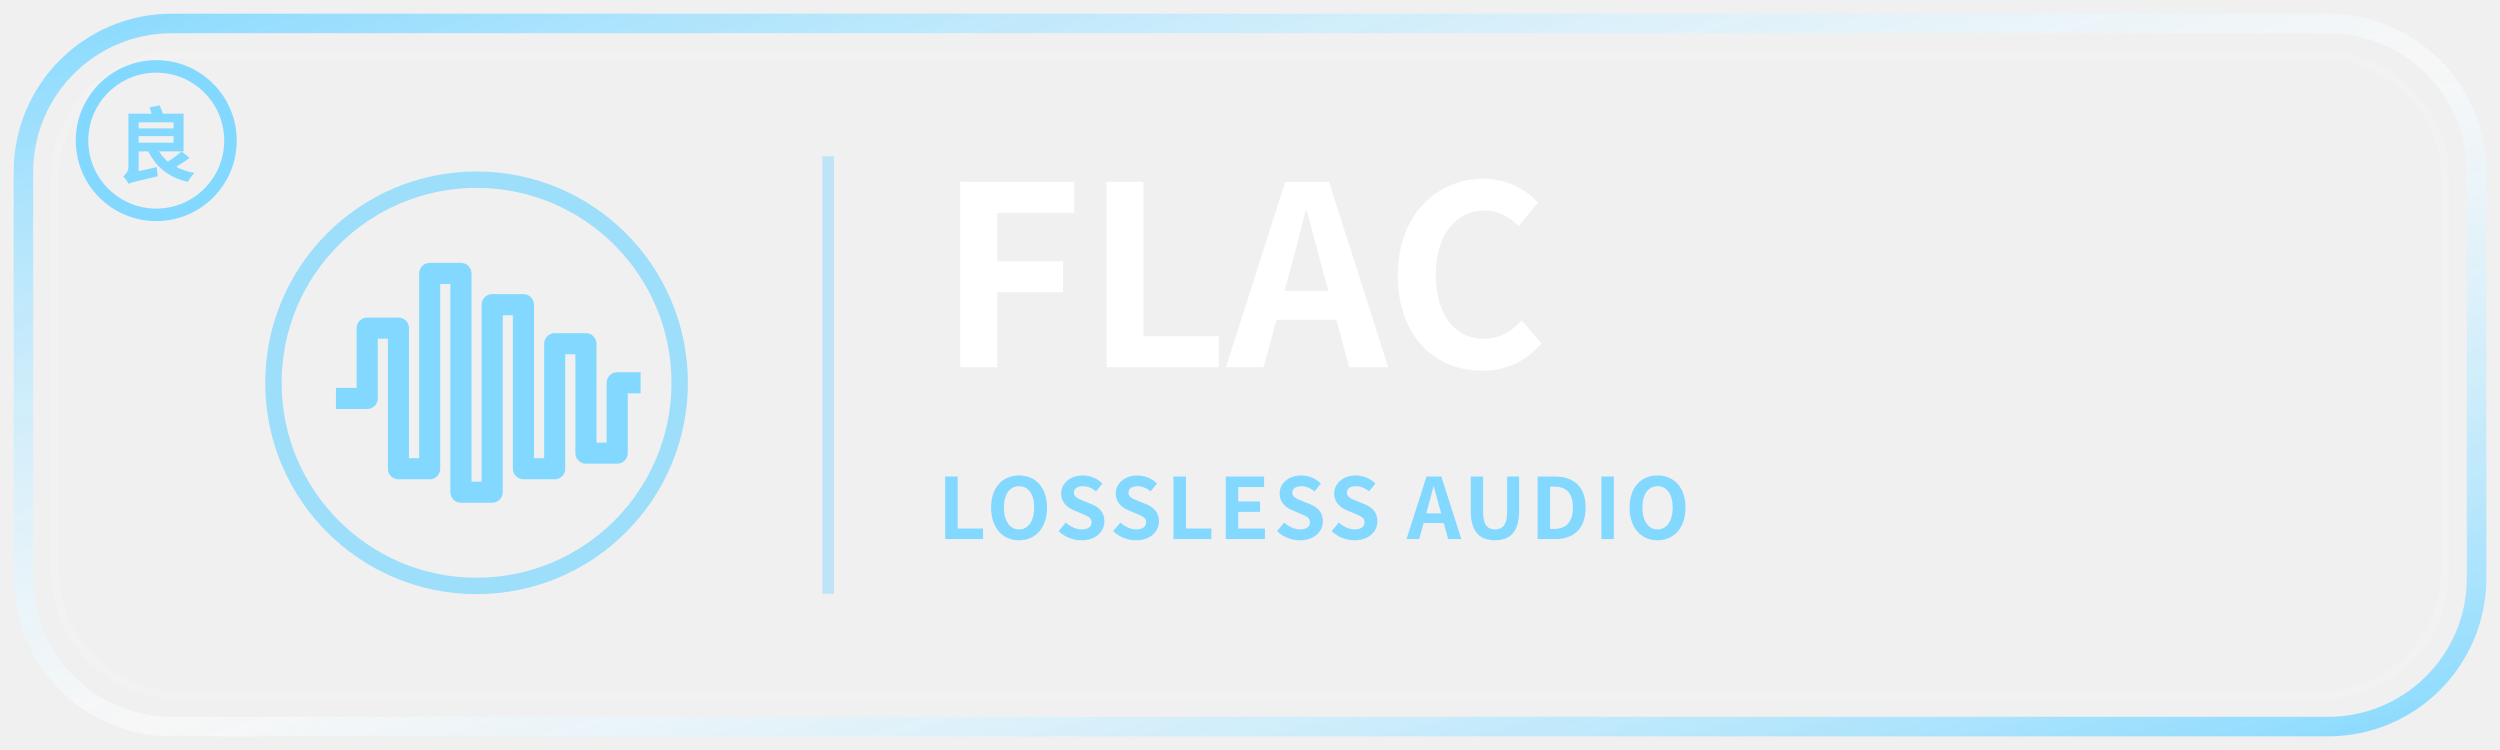
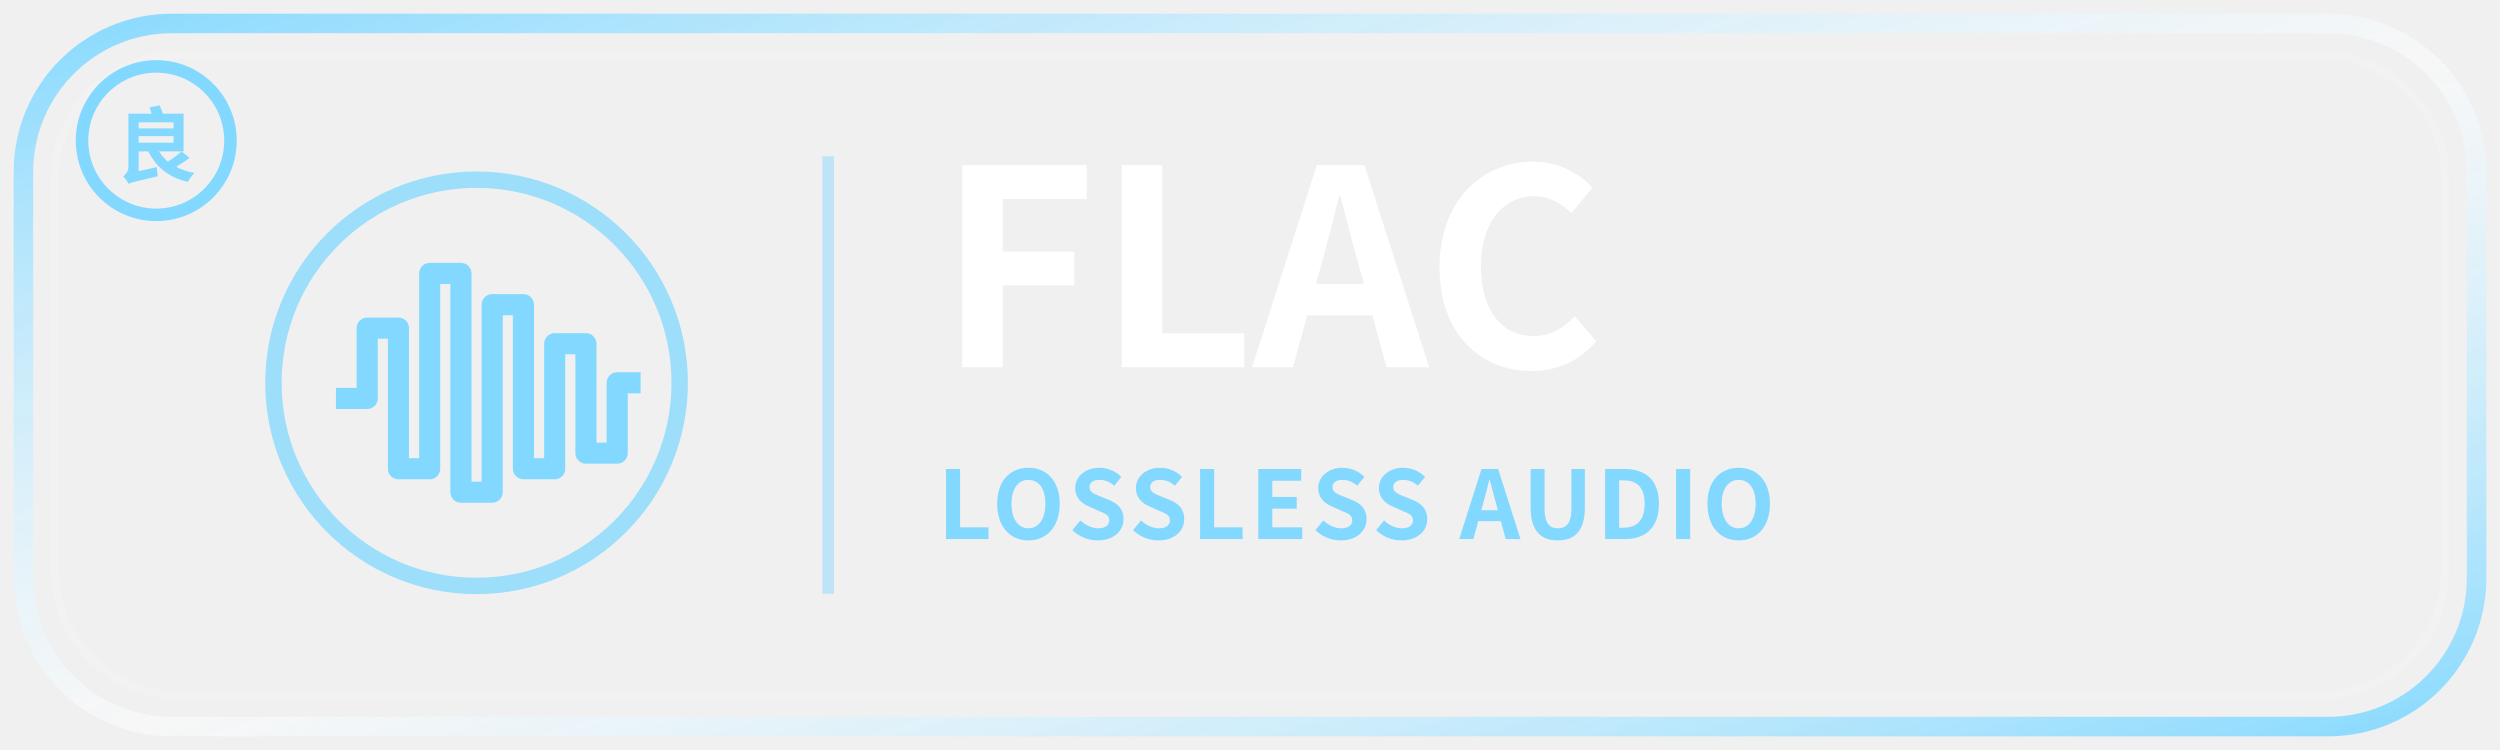
<svg xmlns="http://www.w3.org/2000/svg" width="320" height="96" viewBox="0 0 320 96">
  <defs>
    <linearGradient id="edge" x1="0" y1="0" x2="1" y2="1">
      <stop offset="0" stop-color="#82D8FF" stop-opacity=".95" />
      <stop offset=".52" stop-color="#FFFFFF" stop-opacity=".48" />
      <stop offset="1" stop-color="#82D8FF" stop-opacity=".95" />
    </linearGradient>
  </defs>
  <rect x="3" y="3" width="314" height="90" rx="19" fill="none" stroke="url(#edge)" stroke-width="2.5" />
  <rect x="7" y="7" width="306" height="82" rx="16" fill="none" stroke="#FFFFFF" stroke-opacity=".14" stroke-width="1" />
  <circle cx="20" cy="18" r="9.5" fill="none" stroke="#82D8FF" stroke-width="1.6" />
  <text x="20" y="22.5" text-anchor="middle" font-family="Noto Sans CJK SC,PingFang SC,Arial,sans-serif" font-size="10.5" font-weight="800" fill="#82D8FF">良</text>
  <circle cx="61" cy="49" r="26" fill="none" stroke="#82D8FF" stroke-width="2.1" stroke-opacity=".75" />
  <path d="M43 51h4v-9h4v18h4V35h4v28h4V39h4v21h4V44h4v14h4V49h3" fill="none" stroke="#82D8FF" stroke-width="2.7" stroke-linejoin="round" />
  <path d="M106 20v56" stroke="#82D8FF" stroke-opacity=".45" stroke-width="1.5" />
-   <text x="120" y="47" font-family="Noto Sans CJK SC,PingFang SC,Arial,Helvetica,sans-serif" font-size="32" font-weight="850" fill="#FFFFFF">FLAC</text>
-   <text x="120" y="69" font-family="Noto Sans CJK SC,PingFang SC,Microsoft YaHei,Arial,sans-serif" font-size="10.8" font-weight="750" letter-spacing=".45" fill="#82D8FF">LOSSLESS AUDIO</text>
+   <text x="120" y="47" font-family="Noto Sans CJK SC,PingFang SC,Arial,Helvetica,sans-serif" font-size="34.9" font-weight="850" fill="#FFFFFF">FLAC</text>
+   <text x="120" y="69" font-family="Noto Sans CJK SC,PingFang SC,Microsoft YaHei,Arial,sans-serif" font-size="12.1" font-weight="750" letter-spacing=".45" fill="#82D8FF">LOSSLESS AUDIO</text>
</svg>
